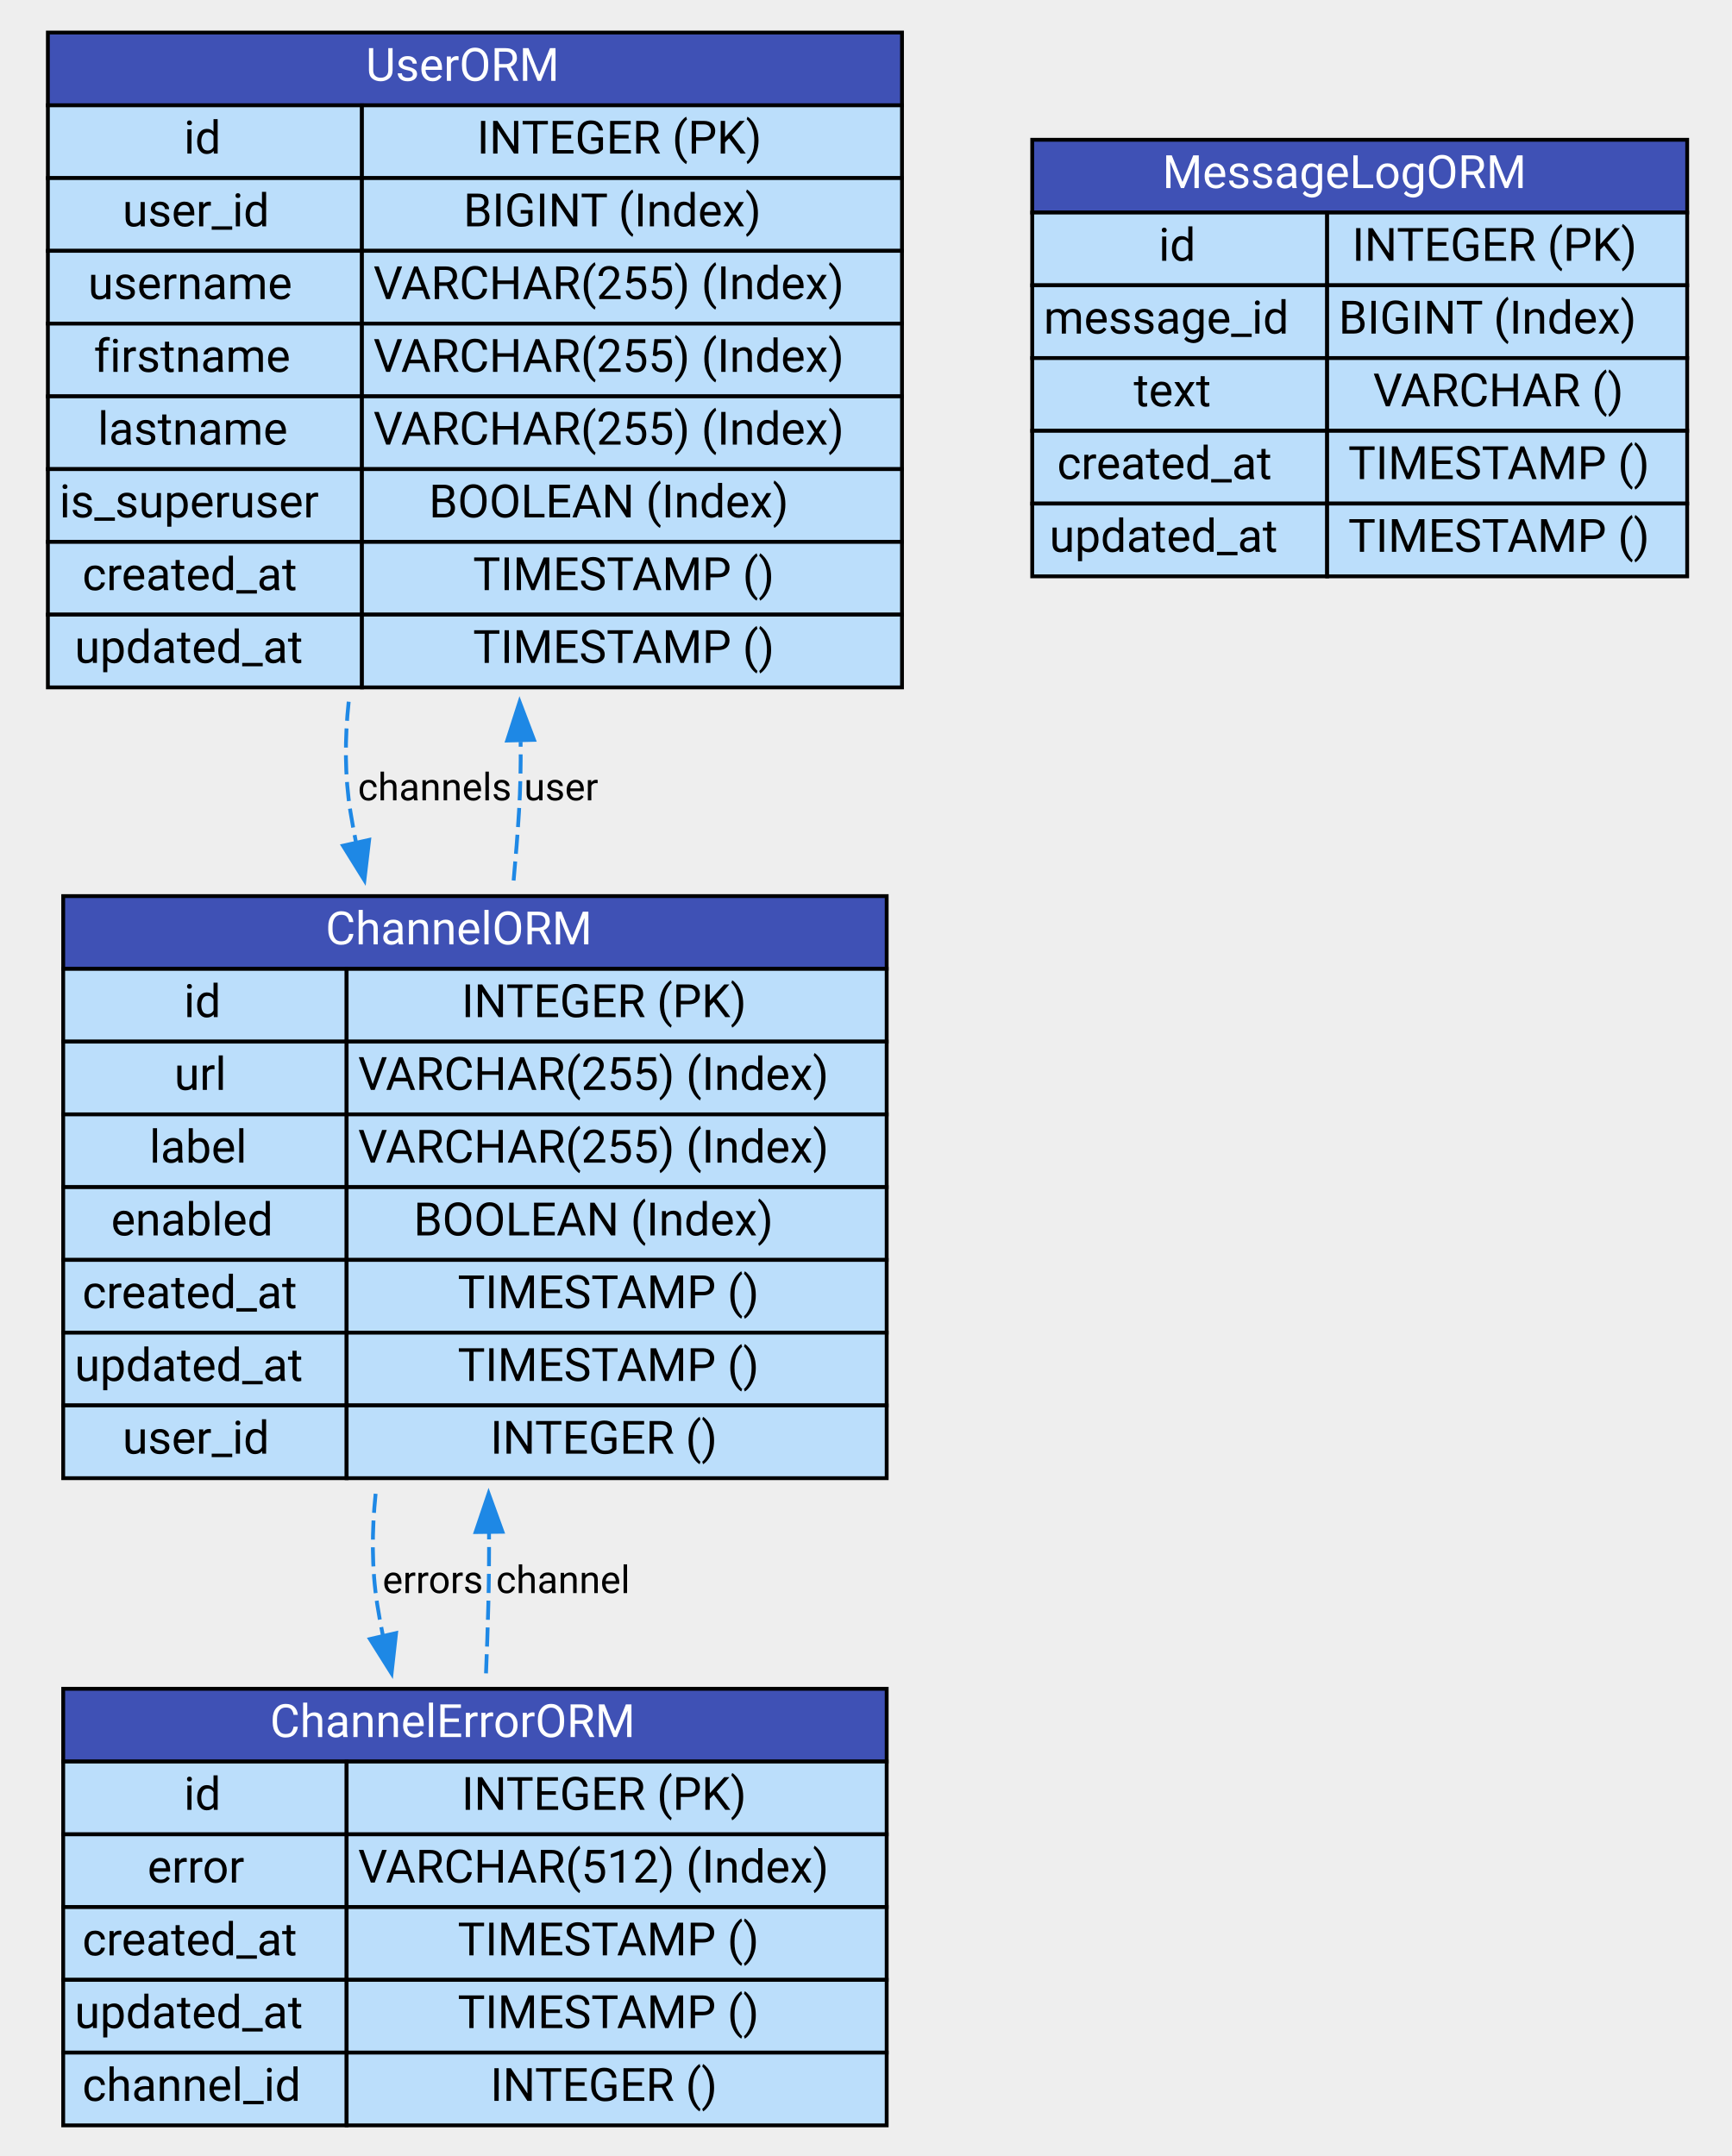
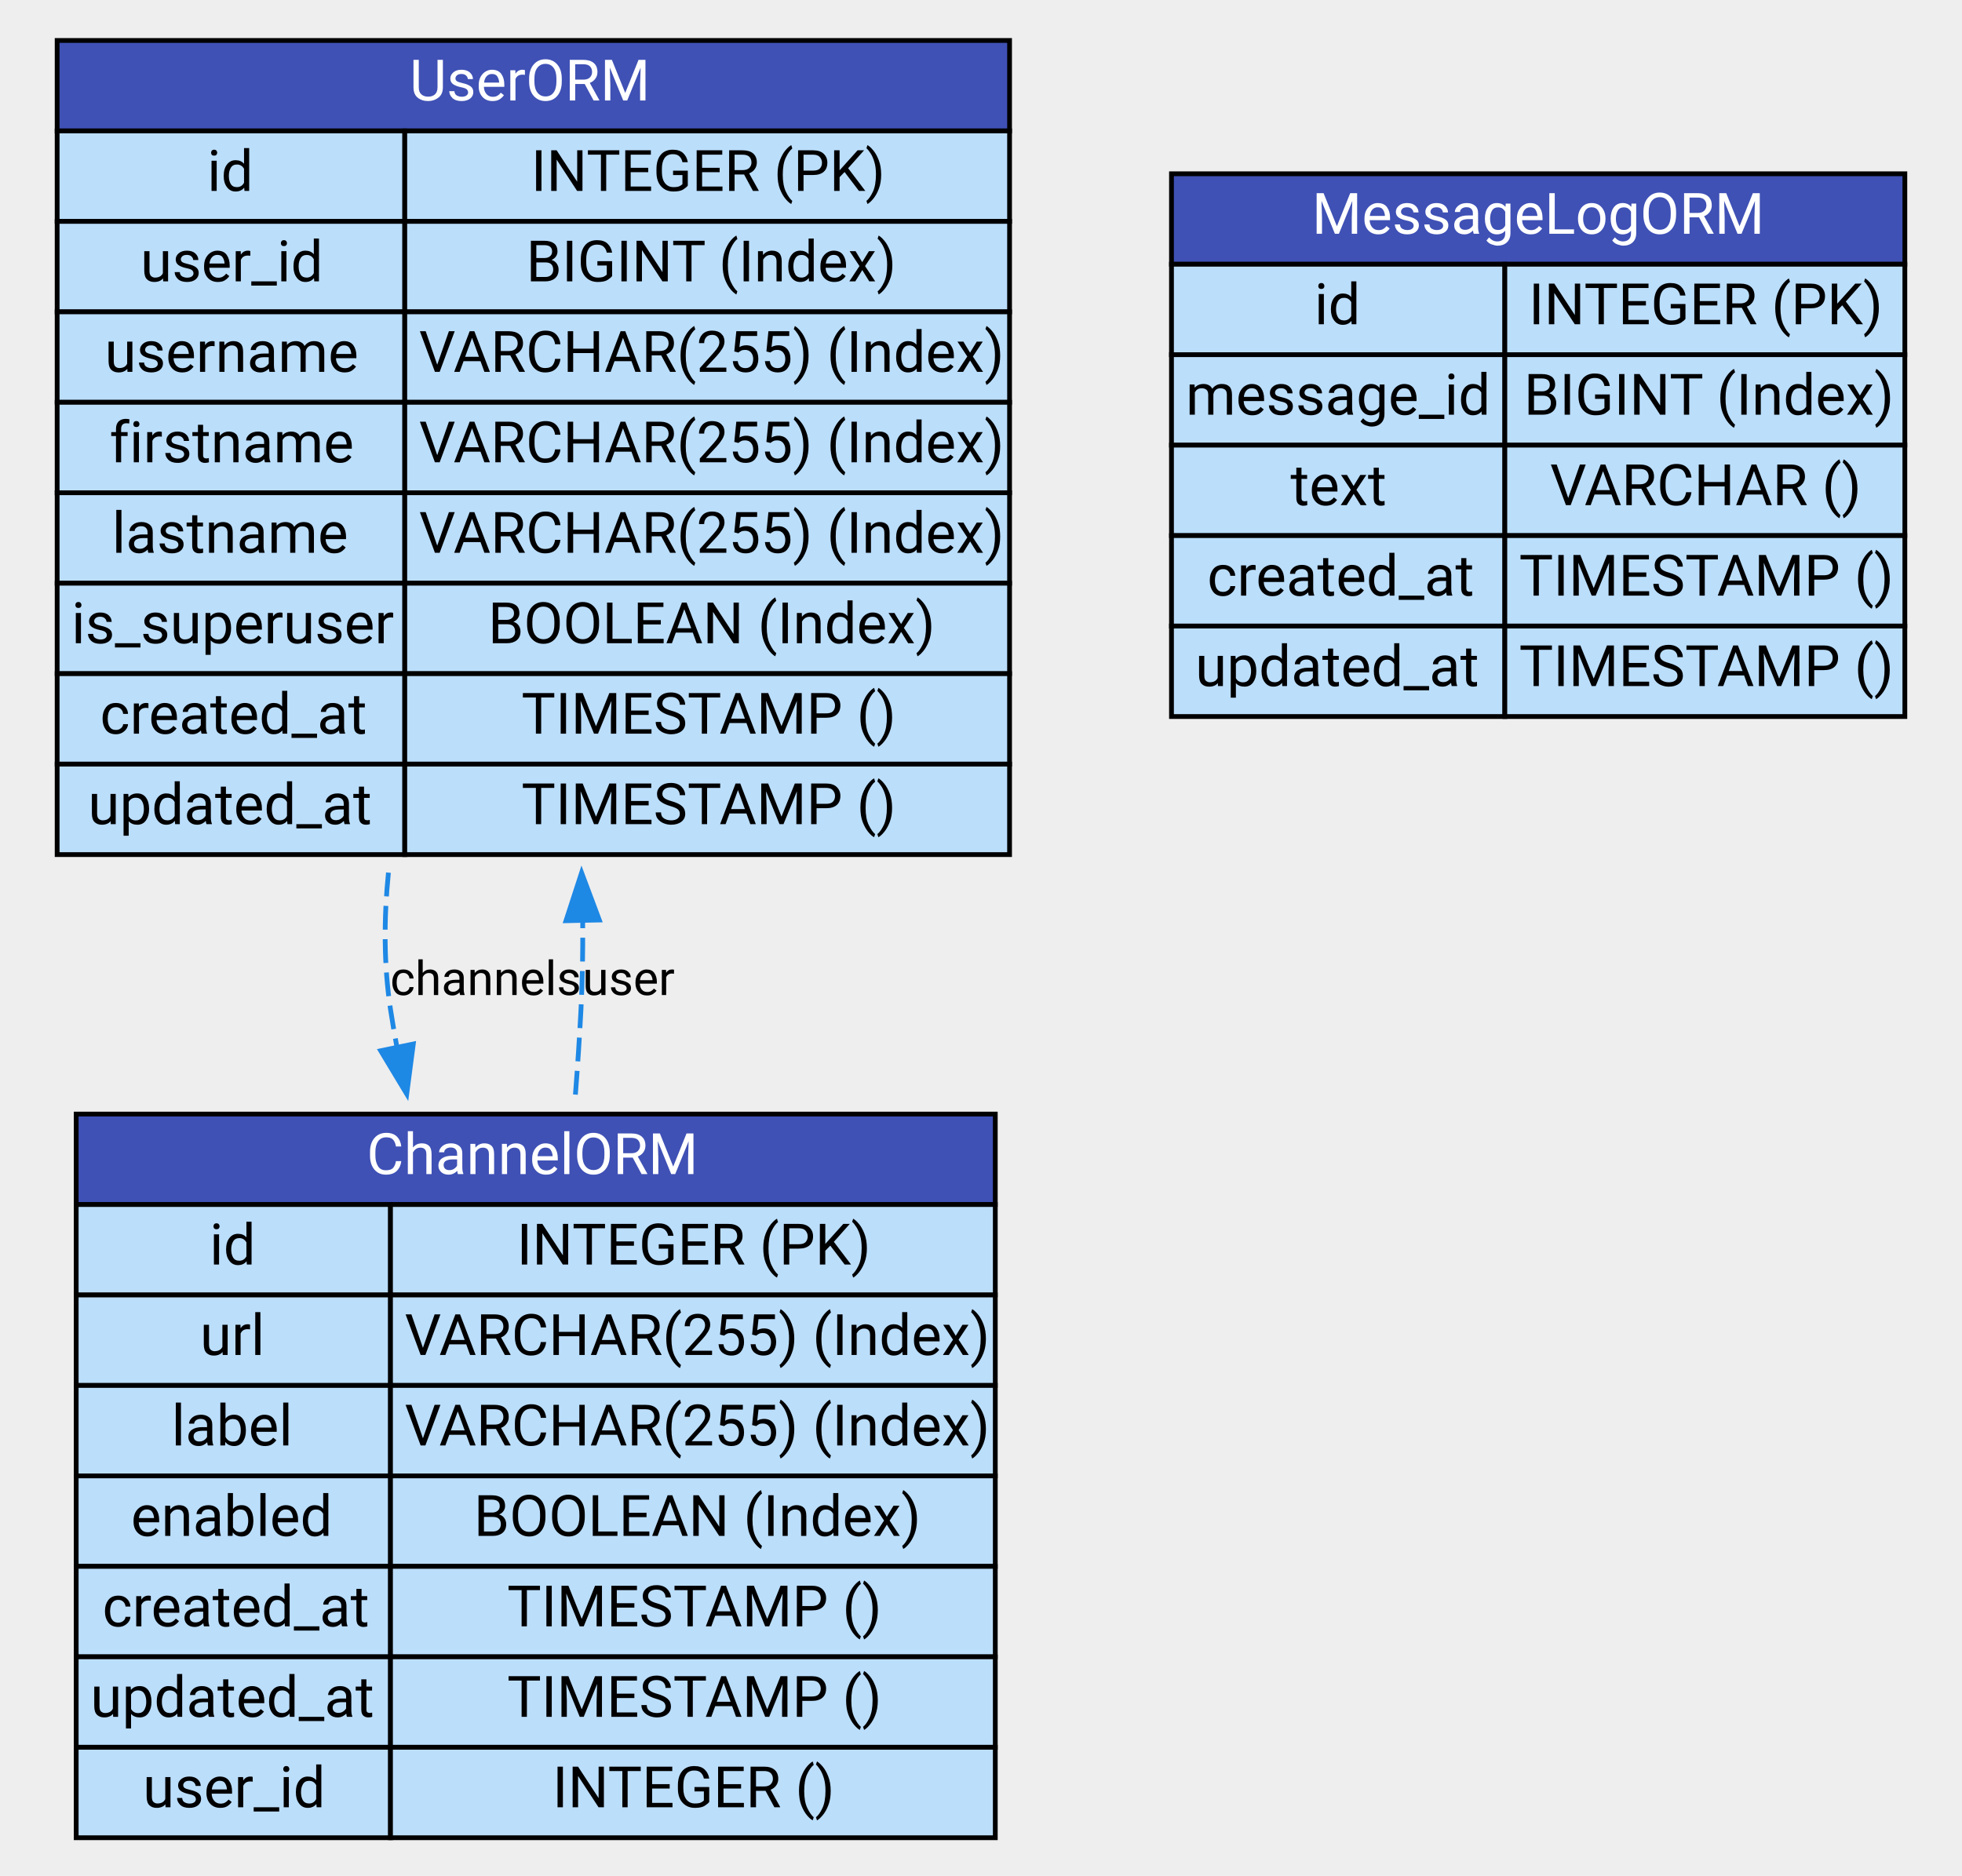
- <svg xmlns="http://www.w3.org/2000/svg" xmlns:xlink="http://www.w3.org/1999/xlink" width="452pt" height="563pt" viewBox="0.00 0.00 452.00 563.00">
-   <g id="graph0" class="graph" transform="scale(1 1) rotate(0) translate(4 559)">
-     <polygon fill="#eeeeee" stroke="transparent" points="-4,4 -4,-559 448,-559 448,4 -4,4" />
+ <svg xmlns="http://www.w3.org/2000/svg" xmlns:xlink="http://www.w3.org/1999/xlink" width="412pt" height="394pt" viewBox="0.00 0.00 412.00 394.00">
+   <g id="graph0" class="graph" transform="scale(1 1) rotate(0) translate(4 390)">
+     <polygon fill="#eeeeee" stroke="transparent" points="-4,4 -4,-390 408,-390 408,4 -4,4" />
    <g id="node1" class="node">
      <g id="a_node1">
        <a xlink:href="http://UserORM_details.html" xlink:title="&lt;TABLE&gt;">
-           <polygon fill="#3f51b5" stroke="transparent" points="8.5,-531.5 8.5,-550.5 231.5,-550.5 231.5,-531.5 8.5,-531.5" />
-           <polygon fill="none" stroke="black" points="8.5,-531.5 8.5,-550.5 231.5,-550.5 231.5,-531.5 8.5,-531.5" />
-           <text text-anchor="start" x="91.5" y="-537.9" font-family="Roboto" font-size="12.00" fill="white">UserORM</text>
-           <polygon fill="#bbdefb" stroke="transparent" points="8.5,-512.5 8.5,-531.5 90.5,-531.5 90.5,-512.5 8.5,-512.5" />
-           <polygon fill="none" stroke="black" points="8.5,-512.5 8.5,-531.5 90.5,-531.5 90.5,-512.5 8.5,-512.5" />
-           <text text-anchor="start" x="44" y="-518.9" font-family="Roboto" font-size="12.00">id</text>
-           <polygon fill="#bbdefb" stroke="transparent" points="90.5,-512.5 90.5,-531.5 231.5,-531.5 231.5,-512.5 90.5,-512.5" />
-           <polygon fill="none" stroke="black" points="90.5,-512.5 90.5,-531.5 231.5,-531.5 231.5,-512.5 90.5,-512.5" />
-           <text text-anchor="start" x="120.5" y="-518.9" font-family="Roboto" font-size="12.00">INTEGER (PK)</text>
-           <polygon fill="#bbdefb" stroke="transparent" points="8.5,-493.5 8.5,-512.5 90.5,-512.5 90.5,-493.5 8.5,-493.5" />
-           <polygon fill="none" stroke="black" points="8.5,-493.5 8.5,-512.5 90.5,-512.5 90.5,-493.5 8.5,-493.5" />
-           <text text-anchor="start" x="28" y="-499.9" font-family="Roboto" font-size="12.00">user_id</text>
-           <polygon fill="#bbdefb" stroke="transparent" points="90.5,-493.5 90.5,-512.5 231.5,-512.5 231.5,-493.5 90.5,-493.5" />
-           <polygon fill="none" stroke="black" points="90.5,-493.5 90.5,-512.5 231.5,-512.5 231.5,-493.5 90.5,-493.5" />
-           <text text-anchor="start" x="117" y="-499.9" font-family="Roboto" font-size="12.00">BIGINT (Index)</text>
-           <polygon fill="#bbdefb" stroke="transparent" points="8.5,-474.5 8.5,-493.5 90.5,-493.5 90.5,-474.5 8.5,-474.5" />
-           <polygon fill="none" stroke="black" points="8.5,-474.5 8.5,-493.5 90.5,-493.5 90.5,-474.5 8.5,-474.5" />
-           <text text-anchor="start" x="19" y="-480.9" font-family="Roboto" font-size="12.00">username</text>
-           <polygon fill="#bbdefb" stroke="transparent" points="90.5,-474.5 90.5,-493.5 231.5,-493.5 231.5,-474.5 90.5,-474.5" />
-           <polygon fill="none" stroke="black" points="90.5,-474.5 90.5,-493.5 231.5,-493.5 231.5,-474.5 90.5,-474.5" />
-           <text text-anchor="start" x="93.5" y="-480.9" font-family="Roboto" font-size="12.00">VARCHAR(255) (Index)</text>
-           <polygon fill="#bbdefb" stroke="transparent" points="8.5,-455.5 8.5,-474.5 90.5,-474.5 90.5,-455.5 8.5,-455.5" />
-           <polygon fill="none" stroke="black" points="8.5,-455.5 8.5,-474.5 90.5,-474.5 90.5,-455.5 8.5,-455.5" />
-           <text text-anchor="start" x="20.5" y="-461.9" font-family="Roboto" font-size="12.00">firstname</text>
-           <polygon fill="#bbdefb" stroke="transparent" points="90.5,-455.5 90.5,-474.5 231.5,-474.5 231.5,-455.5 90.5,-455.5" />
-           <polygon fill="none" stroke="black" points="90.5,-455.5 90.5,-474.5 231.5,-474.5 231.5,-455.5 90.5,-455.5" />
-           <text text-anchor="start" x="93.5" y="-461.9" font-family="Roboto" font-size="12.00">VARCHAR(255) (Index)</text>
-           <polygon fill="#bbdefb" stroke="transparent" points="8.5,-436.5 8.5,-455.5 90.5,-455.5 90.5,-436.5 8.5,-436.5" />
-           <polygon fill="none" stroke="black" points="8.5,-436.5 8.5,-455.5 90.5,-455.5 90.5,-436.5 8.5,-436.5" />
-           <text text-anchor="start" x="21.5" y="-442.9" font-family="Roboto" font-size="12.00">lastname</text>
-           <polygon fill="#bbdefb" stroke="transparent" points="90.5,-436.5 90.5,-455.5 231.5,-455.5 231.5,-436.5 90.5,-436.5" />
-           <polygon fill="none" stroke="black" points="90.5,-436.5 90.5,-455.5 231.5,-455.5 231.5,-436.5 90.5,-436.5" />
-           <text text-anchor="start" x="93.5" y="-442.9" font-family="Roboto" font-size="12.00">VARCHAR(255) (Index)</text>
-           <polygon fill="#bbdefb" stroke="transparent" points="8.5,-417.5 8.5,-436.5 90.5,-436.5 90.5,-417.5 8.5,-417.5" />
-           <polygon fill="none" stroke="black" points="8.5,-417.5 8.5,-436.5 90.5,-436.5 90.5,-417.5 8.5,-417.5" />
-           <text text-anchor="start" x="11.5" y="-423.9" font-family="Roboto" font-size="12.00">is_superuser</text>
-           <polygon fill="#bbdefb" stroke="transparent" points="90.5,-417.5 90.5,-436.5 231.5,-436.5 231.5,-417.5 90.5,-417.5" />
-           <polygon fill="none" stroke="black" points="90.5,-417.5 90.5,-436.5 231.5,-436.5 231.5,-417.5 90.5,-417.5" />
-           <text text-anchor="start" x="108" y="-423.9" font-family="Roboto" font-size="12.00">BOOLEAN (Index)</text>
-           <polygon fill="#bbdefb" stroke="transparent" points="8.5,-398.5 8.5,-417.5 90.5,-417.5 90.5,-398.5 8.5,-398.5" />
-           <polygon fill="none" stroke="black" points="8.5,-398.5 8.5,-417.5 90.5,-417.5 90.5,-398.5 8.5,-398.5" />
-           <text text-anchor="start" x="17.5" y="-404.9" font-family="Roboto" font-size="12.00">created_at</text>
-           <polygon fill="#bbdefb" stroke="transparent" points="90.5,-398.5 90.5,-417.5 231.5,-417.5 231.5,-398.5 90.5,-398.5" />
-           <polygon fill="none" stroke="black" points="90.5,-398.5 90.5,-417.5 231.5,-417.5 231.5,-398.5 90.5,-398.5" />
-           <text text-anchor="start" x="119.5" y="-404.9" font-family="Roboto" font-size="12.00">TIMESTAMP ()</text>
-           <polygon fill="#bbdefb" stroke="transparent" points="8.5,-379.5 8.5,-398.5 90.5,-398.5 90.5,-379.5 8.5,-379.5" />
-           <polygon fill="none" stroke="black" points="8.5,-379.5 8.5,-398.5 90.5,-398.5 90.5,-379.5 8.5,-379.5" />
-           <text text-anchor="start" x="15.5" y="-385.9" font-family="Roboto" font-size="12.00">updated_at</text>
-           <polygon fill="#bbdefb" stroke="transparent" points="90.5,-379.5 90.5,-398.5 231.5,-398.5 231.5,-379.5 90.5,-379.5" />
-           <polygon fill="none" stroke="black" points="90.5,-379.5 90.5,-398.5 231.5,-398.5 231.5,-379.5 90.5,-379.5" />
-           <text text-anchor="start" x="119.5" y="-385.9" font-family="Roboto" font-size="12.00">TIMESTAMP ()</text>
+           <polygon fill="#3f51b5" stroke="transparent" points="8,-362.5 8,-381.5 208,-381.5 208,-362.5 8,-362.5" />
+           <polygon fill="none" stroke="black" points="8,-362.5 8,-381.5 208,-381.5 208,-362.5 8,-362.5" />
+           <text text-anchor="start" x="82" y="-368.9" font-family="Roboto" font-size="12.00" fill="white">UserORM</text>
+           <polygon fill="#bbdefb" stroke="transparent" points="8,-343.5 8,-362.5 81,-362.5 81,-343.5 8,-343.5" />
+           <polygon fill="none" stroke="black" points="8,-343.5 8,-362.5 81,-362.5 81,-343.5 8,-343.5" />
+           <text text-anchor="start" x="39.5" y="-349.9" font-family="Roboto" font-size="12.00">id</text>
+           <polygon fill="#bbdefb" stroke="transparent" points="81,-343.5 81,-362.5 208,-362.5 208,-343.5 81,-343.5" />
+           <polygon fill="none" stroke="black" points="81,-343.5 81,-362.5 208,-362.5 208,-343.5 81,-343.5" />
+           <text text-anchor="start" x="107.5" y="-349.9" font-family="Roboto" font-size="12.00">INTEGER (PK)</text>
+           <polygon fill="#bbdefb" stroke="transparent" points="8,-324.5 8,-343.5 81,-343.5 81,-324.5 8,-324.5" />
+           <polygon fill="none" stroke="black" points="8,-324.5 8,-343.5 81,-343.5 81,-324.5 8,-324.5" />
+           <text text-anchor="start" x="25.5" y="-330.9" font-family="Roboto" font-size="12.00">user_id</text>
+           <polygon fill="#bbdefb" stroke="transparent" points="81,-324.5 81,-343.5 208,-343.5 208,-324.5 81,-324.5" />
+           <polygon fill="none" stroke="black" points="81,-324.5 81,-343.5 208,-343.5 208,-324.5 81,-324.5" />
+           <text text-anchor="start" x="106.5" y="-330.9" font-family="Roboto" font-size="12.00">BIGINT (Index)</text>
+           <polygon fill="#bbdefb" stroke="transparent" points="8,-305.5 8,-324.5 81,-324.5 81,-305.5 8,-305.5" />
+           <polygon fill="none" stroke="black" points="8,-305.5 8,-324.5 81,-324.5 81,-305.5 8,-305.5" />
+           <text text-anchor="start" x="18" y="-311.9" font-family="Roboto" font-size="12.00">username</text>
+           <polygon fill="#bbdefb" stroke="transparent" points="81,-305.5 81,-324.5 208,-324.5 208,-305.5 81,-305.5" />
+           <polygon fill="none" stroke="black" points="81,-305.5 81,-324.5 208,-324.5 208,-305.5 81,-305.5" />
+           <text text-anchor="start" x="84" y="-311.9" font-family="Roboto" font-size="12.00">VARCHAR(255) (Index)</text>
+           <polygon fill="#bbdefb" stroke="transparent" points="8,-286.5 8,-305.5 81,-305.5 81,-286.5 8,-286.5" />
+           <polygon fill="none" stroke="black" points="8,-286.5 8,-305.5 81,-305.5 81,-286.5 8,-286.5" />
+           <text text-anchor="start" x="19" y="-292.9" font-family="Roboto" font-size="12.00">firstname</text>
+           <polygon fill="#bbdefb" stroke="transparent" points="81,-286.5 81,-305.5 208,-305.5 208,-286.5 81,-286.5" />
+           <polygon fill="none" stroke="black" points="81,-286.5 81,-305.5 208,-305.5 208,-286.5 81,-286.5" />
+           <text text-anchor="start" x="84" y="-292.9" font-family="Roboto" font-size="12.00">VARCHAR(255) (Index)</text>
+           <polygon fill="#bbdefb" stroke="transparent" points="8,-267.5 8,-286.5 81,-286.5 81,-267.5 8,-267.5" />
+           <polygon fill="none" stroke="black" points="8,-267.5 8,-286.5 81,-286.5 81,-267.5 8,-267.5" />
+           <text text-anchor="start" x="19.5" y="-273.9" font-family="Roboto" font-size="12.00">lastname</text>
+           <polygon fill="#bbdefb" stroke="transparent" points="81,-267.5 81,-286.5 208,-286.5 208,-267.5 81,-267.5" />
+           <polygon fill="none" stroke="black" points="81,-267.5 81,-286.5 208,-286.5 208,-267.5 81,-267.5" />
+           <text text-anchor="start" x="84" y="-273.9" font-family="Roboto" font-size="12.00">VARCHAR(255) (Index)</text>
+           <polygon fill="#bbdefb" stroke="transparent" points="8,-248.5 8,-267.5 81,-267.5 81,-248.5 8,-248.5" />
+           <polygon fill="none" stroke="black" points="8,-248.5 8,-267.5 81,-267.5 81,-248.5 8,-248.5" />
+           <text text-anchor="start" x="11" y="-254.9" font-family="Roboto" font-size="12.00">is_superuser</text>
+           <polygon fill="#bbdefb" stroke="transparent" points="81,-248.5 81,-267.5 208,-267.5 208,-248.5 81,-248.5" />
+           <polygon fill="none" stroke="black" points="81,-248.5 81,-267.5 208,-267.5 208,-248.5 81,-248.5" />
+           <text text-anchor="start" x="98.5" y="-254.9" font-family="Roboto" font-size="12.00">BOOLEAN (Index)</text>
+           <polygon fill="#bbdefb" stroke="transparent" points="8,-229.5 8,-248.5 81,-248.5 81,-229.5 8,-229.5" />
+           <polygon fill="none" stroke="black" points="8,-229.5 8,-248.5 81,-248.5 81,-229.5 8,-229.5" />
+           <text text-anchor="start" x="17" y="-235.9" font-family="Roboto" font-size="12.00">created_at</text>
+           <polygon fill="#bbdefb" stroke="transparent" points="81,-229.5 81,-248.5 208,-248.5 208,-229.5 81,-229.5" />
+           <polygon fill="none" stroke="black" points="81,-229.5 81,-248.5 208,-248.5 208,-229.5 81,-229.5" />
+           <text text-anchor="start" x="105.5" y="-235.9" font-family="Roboto" font-size="12.00">TIMESTAMP ()</text>
+           <polygon fill="#bbdefb" stroke="transparent" points="8,-210.5 8,-229.5 81,-229.5 81,-210.5 8,-210.5" />
+           <polygon fill="none" stroke="black" points="8,-210.5 8,-229.5 81,-229.5 81,-210.5 8,-210.5" />
+           <text text-anchor="start" x="14.5" y="-216.9" font-family="Roboto" font-size="12.00">updated_at</text>
+           <polygon fill="#bbdefb" stroke="transparent" points="81,-210.5 81,-229.5 208,-229.5 208,-210.5 81,-210.5" />
+           <polygon fill="none" stroke="black" points="81,-210.5 81,-229.5 208,-229.5 208,-210.5 81,-210.5" />
+           <text text-anchor="start" x="105.5" y="-216.9" font-family="Roboto" font-size="12.00">TIMESTAMP ()</text>
        </a>
      </g>
    </g>
    <g id="node2" class="node">
      <g id="a_node2">
        <a xlink:href="http://ChannelORM_details.html" xlink:title="&lt;TABLE&gt;">
-           <polygon fill="#3f51b5" stroke="transparent" points="12.5,-306 12.5,-325 227.5,-325 227.5,-306 12.5,-306" />
-           <polygon fill="none" stroke="black" points="12.5,-306 12.5,-325 227.5,-325 227.5,-306 12.5,-306" />
-           <text text-anchor="start" x="81" y="-312.4" font-family="Roboto" font-size="12.00" fill="white">ChannelORM</text>
-           <polygon fill="#bbdefb" stroke="transparent" points="12.5,-287 12.5,-306 86.5,-306 86.5,-287 12.5,-287" />
-           <polygon fill="none" stroke="black" points="12.5,-287 12.5,-306 86.5,-306 86.5,-287 12.5,-287" />
-           <text text-anchor="start" x="44" y="-293.4" font-family="Roboto" font-size="12.00">id</text>
-           <polygon fill="#bbdefb" stroke="transparent" points="86.5,-287 86.5,-306 227.5,-306 227.5,-287 86.5,-287" />
-           <polygon fill="none" stroke="black" points="86.5,-287 86.5,-306 227.5,-306 227.5,-287 86.5,-287" />
-           <text text-anchor="start" x="116.5" y="-293.4" font-family="Roboto" font-size="12.00">INTEGER (PK)</text>
-           <polygon fill="#bbdefb" stroke="transparent" points="12.5,-268 12.5,-287 86.5,-287 86.5,-268 12.5,-268" />
-           <polygon fill="none" stroke="black" points="12.5,-268 12.5,-287 86.5,-287 86.5,-268 12.5,-268" />
-           <text text-anchor="start" x="41.5" y="-274.4" font-family="Roboto" font-size="12.00">url</text>
-           <polygon fill="#bbdefb" stroke="transparent" points="86.5,-268 86.5,-287 227.5,-287 227.5,-268 86.5,-268" />
-           <polygon fill="none" stroke="black" points="86.5,-268 86.5,-287 227.5,-287 227.5,-268 86.5,-268" />
-           <text text-anchor="start" x="89.5" y="-274.4" font-family="Roboto" font-size="12.00">VARCHAR(255) (Index)</text>
-           <polygon fill="#bbdefb" stroke="transparent" points="12.5,-249 12.5,-268 86.5,-268 86.5,-249 12.5,-249" />
-           <polygon fill="none" stroke="black" points="12.5,-249 12.5,-268 86.5,-268 86.5,-249 12.5,-249" />
-           <text text-anchor="start" x="35" y="-255.4" font-family="Roboto" font-size="12.00">label</text>
-           <polygon fill="#bbdefb" stroke="transparent" points="86.5,-249 86.5,-268 227.5,-268 227.5,-249 86.5,-249" />
-           <polygon fill="none" stroke="black" points="86.5,-249 86.5,-268 227.5,-268 227.5,-249 86.5,-249" />
-           <text text-anchor="start" x="89.5" y="-255.4" font-family="Roboto" font-size="12.00">VARCHAR(255) (Index)</text>
-           <polygon fill="#bbdefb" stroke="transparent" points="12.5,-230 12.5,-249 86.5,-249 86.5,-230 12.5,-230" />
-           <polygon fill="none" stroke="black" points="12.5,-230 12.5,-249 86.5,-249 86.5,-230 12.5,-230" />
-           <text text-anchor="start" x="25" y="-236.4" font-family="Roboto" font-size="12.00">enabled</text>
-           <polygon fill="#bbdefb" stroke="transparent" points="86.5,-230 86.5,-249 227.5,-249 227.5,-230 86.5,-230" />
-           <polygon fill="none" stroke="black" points="86.5,-230 86.5,-249 227.5,-249 227.5,-230 86.5,-230" />
-           <text text-anchor="start" x="104" y="-236.4" font-family="Roboto" font-size="12.00">BOOLEAN (Index)</text>
-           <polygon fill="#bbdefb" stroke="transparent" points="12.5,-211 12.5,-230 86.5,-230 86.5,-211 12.5,-211" />
-           <polygon fill="none" stroke="black" points="12.5,-211 12.5,-230 86.5,-230 86.5,-211 12.5,-211" />
-           <text text-anchor="start" x="17.5" y="-217.4" font-family="Roboto" font-size="12.00">created_at</text>
-           <polygon fill="#bbdefb" stroke="transparent" points="86.5,-211 86.5,-230 227.5,-230 227.5,-211 86.5,-211" />
-           <polygon fill="none" stroke="black" points="86.5,-211 86.5,-230 227.5,-230 227.5,-211 86.5,-211" />
-           <text text-anchor="start" x="115.5" y="-217.4" font-family="Roboto" font-size="12.00">TIMESTAMP ()</text>
-           <polygon fill="#bbdefb" stroke="transparent" points="12.5,-192 12.5,-211 86.5,-211 86.5,-192 12.5,-192" />
-           <polygon fill="none" stroke="black" points="12.5,-192 12.5,-211 86.5,-211 86.5,-192 12.5,-192" />
-           <text text-anchor="start" x="15.5" y="-198.4" font-family="Roboto" font-size="12.00">updated_at</text>
-           <polygon fill="#bbdefb" stroke="transparent" points="86.5,-192 86.5,-211 227.5,-211 227.5,-192 86.5,-192" />
-           <polygon fill="none" stroke="black" points="86.5,-192 86.5,-211 227.5,-211 227.5,-192 86.5,-192" />
-           <text text-anchor="start" x="115.5" y="-198.4" font-family="Roboto" font-size="12.00">TIMESTAMP ()</text>
-           <polygon fill="#bbdefb" stroke="transparent" points="12.5,-173 12.5,-192 86.5,-192 86.5,-173 12.5,-173" />
-           <polygon fill="none" stroke="black" points="12.5,-173 12.5,-192 86.5,-192 86.5,-173 12.5,-173" />
-           <text text-anchor="start" x="28" y="-179.4" font-family="Roboto" font-size="12.00">user_id</text>
-           <polygon fill="#bbdefb" stroke="transparent" points="86.5,-173 86.5,-192 227.5,-192 227.5,-173 86.5,-173" />
-           <polygon fill="none" stroke="black" points="86.5,-173 86.5,-192 227.5,-192 227.5,-173 86.5,-173" />
-           <text text-anchor="start" x="124" y="-179.4" font-family="Roboto" font-size="12.00">INTEGER ()</text>
+           <polygon fill="#3f51b5" stroke="transparent" points="12,-137 12,-156 205,-156 205,-137 12,-137" />
+           <polygon fill="none" stroke="black" points="12,-137 12,-156 205,-156 205,-137 12,-137" />
+           <text text-anchor="start" x="73" y="-143.4" font-family="Roboto" font-size="12.00" fill="white">ChannelORM</text>
+           <polygon fill="#bbdefb" stroke="transparent" points="12,-118 12,-137 78,-137 78,-118 12,-118" />
+           <polygon fill="none" stroke="black" points="12,-118 12,-137 78,-137 78,-118 12,-118" />
+           <text text-anchor="start" x="40" y="-124.4" font-family="Roboto" font-size="12.00">id</text>
+           <polygon fill="#bbdefb" stroke="transparent" points="78,-118 78,-137 205,-137 205,-118 78,-118" />
+           <polygon fill="none" stroke="black" points="78,-118 78,-137 205,-137 205,-118 78,-118" />
+           <text text-anchor="start" x="104.5" y="-124.4" font-family="Roboto" font-size="12.00">INTEGER (PK)</text>
+           <polygon fill="#bbdefb" stroke="transparent" points="12,-99 12,-118 78,-118 78,-99 12,-99" />
+           <polygon fill="none" stroke="black" points="12,-99 12,-118 78,-118 78,-99 12,-99" />
+           <text text-anchor="start" x="38" y="-105.4" font-family="Roboto" font-size="12.00">url</text>
+           <polygon fill="#bbdefb" stroke="transparent" points="78,-99 78,-118 205,-118 205,-99 78,-99" />
+           <polygon fill="none" stroke="black" points="78,-99 78,-118 205,-118 205,-99 78,-99" />
+           <text text-anchor="start" x="81" y="-105.4" font-family="Roboto" font-size="12.00">VARCHAR(255) (Index)</text>
+           <polygon fill="#bbdefb" stroke="transparent" points="12,-80 12,-99 78,-99 78,-80 12,-80" />
+           <polygon fill="none" stroke="black" points="12,-80 12,-99 78,-99 78,-80 12,-80" />
+           <text text-anchor="start" x="32" y="-86.4" font-family="Roboto" font-size="12.00">label</text>
+           <polygon fill="#bbdefb" stroke="transparent" points="78,-80 78,-99 205,-99 205,-80 78,-80" />
+           <polygon fill="none" stroke="black" points="78,-80 78,-99 205,-99 205,-80 78,-80" />
+           <text text-anchor="start" x="81" y="-86.4" font-family="Roboto" font-size="12.00">VARCHAR(255) (Index)</text>
+           <polygon fill="#bbdefb" stroke="transparent" points="12,-61 12,-80 78,-80 78,-61 12,-61" />
+           <polygon fill="none" stroke="black" points="12,-61 12,-80 78,-80 78,-61 12,-61" />
+           <text text-anchor="start" x="23.5" y="-67.4" font-family="Roboto" font-size="12.00">enabled</text>
+           <polygon fill="#bbdefb" stroke="transparent" points="78,-61 78,-80 205,-80 205,-61 78,-61" />
+           <polygon fill="none" stroke="black" points="78,-61 78,-80 205,-80 205,-61 78,-61" />
+           <text text-anchor="start" x="95.5" y="-67.4" font-family="Roboto" font-size="12.00">BOOLEAN (Index)</text>
+           <polygon fill="#bbdefb" stroke="transparent" points="12,-42 12,-61 78,-61 78,-42 12,-42" />
+           <polygon fill="none" stroke="black" points="12,-42 12,-61 78,-61 78,-42 12,-42" />
+           <text text-anchor="start" x="17.5" y="-48.4" font-family="Roboto" font-size="12.00">created_at</text>
+           <polygon fill="#bbdefb" stroke="transparent" points="78,-42 78,-61 205,-61 205,-42 78,-42" />
+           <polygon fill="none" stroke="black" points="78,-42 78,-61 205,-61 205,-42 78,-42" />
+           <text text-anchor="start" x="102.5" y="-48.4" font-family="Roboto" font-size="12.00">TIMESTAMP ()</text>
+           <polygon fill="#bbdefb" stroke="transparent" points="12,-23 12,-42 78,-42 78,-23 12,-23" />
+           <polygon fill="none" stroke="black" points="12,-23 12,-42 78,-42 78,-23 12,-23" />
+           <text text-anchor="start" x="15" y="-29.4" font-family="Roboto" font-size="12.00">updated_at</text>
+           <polygon fill="#bbdefb" stroke="transparent" points="78,-23 78,-42 205,-42 205,-23 78,-23" />
+           <polygon fill="none" stroke="black" points="78,-23 78,-42 205,-42 205,-23 78,-23" />
+           <text text-anchor="start" x="102.5" y="-29.4" font-family="Roboto" font-size="12.00">TIMESTAMP ()</text>
+           <polygon fill="#bbdefb" stroke="transparent" points="12,-4 12,-23 78,-23 78,-4 12,-4" />
+           <polygon fill="none" stroke="black" points="12,-4 12,-23 78,-23 78,-4 12,-4" />
+           <text text-anchor="start" x="26" y="-10.4" font-family="Roboto" font-size="12.00">user_id</text>
+           <polygon fill="#bbdefb" stroke="transparent" points="78,-4 78,-23 205,-23 205,-4 78,-4" />
+           <polygon fill="none" stroke="black" points="78,-4 78,-23 205,-23 205,-4 78,-4" />
+           <text text-anchor="start" x="112" y="-10.4" font-family="Roboto" font-size="12.00">INTEGER ()</text>
        </a>
      </g>
    </g>
    <g id="edge1" class="edge">
      <g id="a_edge1">
        <a xlink:title="Relation between UserORM and ChannelORM">
-           <path fill="none" stroke="#1e88e5" stroke-dasharray="5,2" d="M87.04,-375.76C86,-366.12 85.99,-356.39 87.5,-347 87.93,-344.34 88.42,-341.66 88.96,-338.96" />
-           <polygon fill="#1e88e5" stroke="#1e88e5" points="92.38,-339.68 91.14,-329.16 85.55,-338.16 92.38,-339.68" />
+           <path fill="none" stroke="#1e88e5" stroke-dasharray="5,2" d="M77.57,-206.71C76.59,-197.07 76.58,-187.37 78,-178 78.39,-175.45 78.83,-172.87 79.31,-170.27" />
+           <polygon fill="#1e88e5" stroke="#1e88e5" points="82.79,-170.72 81.41,-160.22 75.94,-169.3 82.79,-170.72" />
        </a>
      </g>
-       <text text-anchor="middle" x="109.5" y="-350" font-family="Roboto" font-size="10.00">channels</text>
+       <text text-anchor="middle" x="98" y="-181" font-family="Roboto" font-size="10.00">channels</text>
    </g>
    <g id="edge2" class="edge">
      <g id="a_edge2">
        <a xlink:title="Relation between ChannelORM and UserORM">
-           <path fill="none" stroke="#1e88e5" stroke-dasharray="5,2" d="M130.1,-329.07C130.66,-335.13 131.14,-341.16 131.5,-347 131.87,-352.97 132,-359.1 131.93,-365.28" />
-           <polygon fill="#1e88e5" stroke="#1e88e5" points="128.42,-365.62 131.66,-375.7 135.42,-365.8 128.42,-365.62" />
+           <path fill="none" stroke="#1e88e5" stroke-dasharray="5,2" d="M116.83,-160.09C117.3,-166.14 117.7,-172.17 118,-178 118.31,-183.96 118.41,-190.09 118.36,-196.26" />
+           <polygon fill="#1e88e5" stroke="#1e88e5" points="114.85,-196.61 118.13,-206.69 121.85,-196.76 114.85,-196.61" />
        </a>
      </g>
-       <text text-anchor="middle" x="142.5" y="-350" font-family="Roboto" font-size="10.00">user</text>
-     </g>
-     <g id="node4" class="node">
-       <g id="a_node4">
-         <a xlink:href="http://ChannelErrorORM_details.html" xlink:title="&lt;TABLE&gt;">
-           <polygon fill="#3f51b5" stroke="transparent" points="12.5,-99 12.5,-118 227.5,-118 227.5,-99 12.5,-99" />
-           <polygon fill="none" stroke="black" points="12.5,-99 12.5,-118 227.5,-118 227.5,-99 12.5,-99" />
-           <text text-anchor="start" x="66.5" y="-105.4" font-family="Roboto" font-size="12.00" fill="white">ChannelErrorORM</text>
-           <polygon fill="#bbdefb" stroke="transparent" points="12.5,-80 12.5,-99 86.5,-99 86.5,-80 12.5,-80" />
-           <polygon fill="none" stroke="black" points="12.5,-80 12.5,-99 86.5,-99 86.5,-80 12.5,-80" />
-           <text text-anchor="start" x="44" y="-86.4" font-family="Roboto" font-size="12.00">id</text>
-           <polygon fill="#bbdefb" stroke="transparent" points="86.5,-80 86.5,-99 227.5,-99 227.5,-80 86.5,-80" />
-           <polygon fill="none" stroke="black" points="86.5,-80 86.5,-99 227.5,-99 227.5,-80 86.5,-80" />
-           <text text-anchor="start" x="116.5" y="-86.4" font-family="Roboto" font-size="12.00">INTEGER (PK)</text>
-           <polygon fill="#bbdefb" stroke="transparent" points="12.5,-61 12.5,-80 86.5,-80 86.5,-61 12.5,-61" />
-           <polygon fill="none" stroke="black" points="12.5,-61 12.5,-80 86.5,-80 86.5,-61 12.5,-61" />
-           <text text-anchor="start" x="34.5" y="-67.4" font-family="Roboto" font-size="12.00">error</text>
-           <polygon fill="#bbdefb" stroke="transparent" points="86.5,-61 86.5,-80 227.5,-80 227.5,-61 86.5,-61" />
-           <polygon fill="none" stroke="black" points="86.5,-61 86.5,-80 227.5,-80 227.5,-61 86.5,-61" />
-           <text text-anchor="start" x="89.5" y="-67.4" font-family="Roboto" font-size="12.00">VARCHAR(512) (Index)</text>
-           <polygon fill="#bbdefb" stroke="transparent" points="12.5,-42 12.5,-61 86.5,-61 86.5,-42 12.5,-42" />
-           <polygon fill="none" stroke="black" points="12.5,-42 12.5,-61 86.5,-61 86.5,-42 12.5,-42" />
-           <text text-anchor="start" x="17.5" y="-48.4" font-family="Roboto" font-size="12.00">created_at</text>
-           <polygon fill="#bbdefb" stroke="transparent" points="86.5,-42 86.5,-61 227.5,-61 227.5,-42 86.5,-42" />
-           <polygon fill="none" stroke="black" points="86.5,-42 86.5,-61 227.5,-61 227.5,-42 86.5,-42" />
-           <text text-anchor="start" x="115.5" y="-48.4" font-family="Roboto" font-size="12.00">TIMESTAMP ()</text>
-           <polygon fill="#bbdefb" stroke="transparent" points="12.5,-23 12.5,-42 86.5,-42 86.5,-23 12.5,-23" />
-           <polygon fill="none" stroke="black" points="12.5,-23 12.5,-42 86.5,-42 86.5,-23 12.5,-23" />
-           <text text-anchor="start" x="15.5" y="-29.4" font-family="Roboto" font-size="12.00">updated_at</text>
-           <polygon fill="#bbdefb" stroke="transparent" points="86.5,-23 86.5,-42 227.5,-42 227.5,-23 86.5,-23" />
-           <polygon fill="none" stroke="black" points="86.5,-23 86.5,-42 227.5,-42 227.5,-23 86.5,-23" />
-           <text text-anchor="start" x="115.5" y="-29.4" font-family="Roboto" font-size="12.00">TIMESTAMP ()</text>
-           <polygon fill="#bbdefb" stroke="transparent" points="12.5,-4 12.5,-23 86.5,-23 86.5,-4 12.5,-4" />
-           <polygon fill="none" stroke="black" points="12.5,-4 12.5,-23 86.5,-23 86.5,-4 12.5,-4" />
-           <text text-anchor="start" x="17.5" y="-10.4" font-family="Roboto" font-size="12.00">channel_id</text>
-           <polygon fill="#bbdefb" stroke="transparent" points="86.5,-4 86.5,-23 227.5,-23 227.5,-4 86.5,-4" />
-           <polygon fill="none" stroke="black" points="86.5,-4 86.5,-23 227.5,-23 227.5,-4 86.5,-4" />
-           <text text-anchor="start" x="124" y="-10.4" font-family="Roboto" font-size="12.00">INTEGER ()</text>
-         </a>
-       </g>
-     </g>
-     <g id="edge3" class="edge">
-       <g id="a_edge3">
-         <a xlink:title="Relation between ChannelORM and ChannelErrorORM">
-           <path fill="none" stroke="#1e88e5" stroke-dasharray="5,2" d="M94.07,-168.93C93.06,-159.22 93.03,-149.41 94.5,-140 94.92,-137.33 95.41,-134.62 95.97,-131.9" />
-           <polygon fill="#1e88e5" stroke="#1e88e5" points="99.41,-132.55 98.23,-122.02 92.59,-130.99 99.41,-132.55" />
-         </a>
-       </g>
-       <text text-anchor="middle" x="109" y="-143" font-family="Roboto" font-size="10.00">errors</text>
+       <text text-anchor="middle" x="128" y="-181" font-family="Roboto" font-size="10.00">user</text>
    </g>
    <g id="node3" class="node">
      <g id="a_node3">
        <a xlink:href="http://MessageLogORM_details.html" xlink:title="&lt;TABLE&gt;">
-           <polygon fill="#3f51b5" stroke="transparent" points="265.5,-503.5 265.5,-522.5 436.5,-522.5 436.5,-503.5 265.5,-503.5" />
-           <polygon fill="none" stroke="black" points="265.5,-503.5 265.5,-522.5 436.5,-522.5 436.5,-503.5 265.5,-503.5" />
-           <text text-anchor="start" x="299.5" y="-509.9" font-family="Roboto" font-size="12.00" fill="white">MessageLogORM</text>
-           <polygon fill="#bbdefb" stroke="transparent" points="265.5,-484.5 265.5,-503.5 342.5,-503.5 342.5,-484.5 265.5,-484.5" />
-           <polygon fill="none" stroke="black" points="265.5,-484.5 265.5,-503.5 342.5,-503.5 342.5,-484.5 265.5,-484.5" />
-           <text text-anchor="start" x="298.5" y="-490.9" font-family="Roboto" font-size="12.00">id</text>
-           <polygon fill="#bbdefb" stroke="transparent" points="342.5,-484.5 342.5,-503.5 436.5,-503.5 436.5,-484.5 342.5,-484.5" />
-           <polygon fill="none" stroke="black" points="342.5,-484.5 342.5,-503.5 436.5,-503.5 436.5,-484.5 342.5,-484.5" />
-           <text text-anchor="start" x="349" y="-490.9" font-family="Roboto" font-size="12.00">INTEGER (PK)</text>
-           <polygon fill="#bbdefb" stroke="transparent" points="265.5,-465.5 265.5,-484.5 342.5,-484.5 342.5,-465.5 265.5,-465.5" />
-           <polygon fill="none" stroke="black" points="265.5,-465.5 265.5,-484.5 342.5,-484.5 342.5,-465.5 265.5,-465.5" />
-           <text text-anchor="start" x="268.5" y="-471.9" font-family="Roboto" font-size="12.00">message_id</text>
-           <polygon fill="#bbdefb" stroke="transparent" points="342.5,-465.5 342.5,-484.5 436.5,-484.5 436.5,-465.5 342.5,-465.5" />
-           <polygon fill="none" stroke="black" points="342.5,-465.5 342.5,-484.5 436.5,-484.5 436.5,-465.5 342.5,-465.5" />
-           <text text-anchor="start" x="345.5" y="-471.9" font-family="Roboto" font-size="12.00">BIGINT (Index)</text>
-           <polygon fill="#bbdefb" stroke="transparent" points="265.5,-446.5 265.5,-465.5 342.5,-465.5 342.5,-446.5 265.5,-446.5" />
-           <polygon fill="none" stroke="black" points="265.5,-446.5 265.5,-465.5 342.5,-465.5 342.5,-446.5 265.5,-446.5" />
-           <text text-anchor="start" x="292" y="-452.9" font-family="Roboto" font-size="12.00">text</text>
-           <polygon fill="#bbdefb" stroke="transparent" points="342.5,-446.5 342.5,-465.5 436.5,-465.5 436.5,-446.5 342.5,-446.5" />
-           <polygon fill="none" stroke="black" points="342.5,-446.5 342.5,-465.5 436.5,-465.5 436.5,-446.5 342.5,-446.5" />
-           <text text-anchor="start" x="354.5" y="-452.9" font-family="Roboto" font-size="12.00">VARCHAR ()</text>
-           <polygon fill="#bbdefb" stroke="transparent" points="265.5,-427.5 265.5,-446.5 342.5,-446.5 342.5,-427.5 265.5,-427.5" />
-           <polygon fill="none" stroke="black" points="265.5,-427.5 265.5,-446.5 342.5,-446.5 342.5,-427.5 265.5,-427.5" />
-           <text text-anchor="start" x="272" y="-433.9" font-family="Roboto" font-size="12.00">created_at</text>
-           <polygon fill="#bbdefb" stroke="transparent" points="342.5,-427.5 342.5,-446.5 436.5,-446.5 436.5,-427.5 342.5,-427.5" />
-           <polygon fill="none" stroke="black" points="342.5,-427.5 342.5,-446.5 436.5,-446.5 436.5,-427.5 342.5,-427.5" />
-           <text text-anchor="start" x="348" y="-433.9" font-family="Roboto" font-size="12.00">TIMESTAMP ()</text>
-           <polygon fill="#bbdefb" stroke="transparent" points="265.5,-408.5 265.5,-427.5 342.5,-427.5 342.5,-408.5 265.5,-408.5" />
-           <polygon fill="none" stroke="black" points="265.5,-408.5 265.5,-427.5 342.5,-427.5 342.5,-408.5 265.5,-408.5" />
-           <text text-anchor="start" x="270" y="-414.9" font-family="Roboto" font-size="12.00">updated_at</text>
-           <polygon fill="#bbdefb" stroke="transparent" points="342.5,-408.5 342.5,-427.5 436.5,-427.5 436.5,-408.5 342.5,-408.5" />
-           <polygon fill="none" stroke="black" points="342.5,-408.5 342.5,-427.5 436.5,-427.5 436.5,-408.5 342.5,-408.5" />
-           <text text-anchor="start" x="348" y="-414.9" font-family="Roboto" font-size="12.00">TIMESTAMP ()</text>
+           <polygon fill="#3f51b5" stroke="transparent" points="242,-334.5 242,-353.5 396,-353.5 396,-334.5 242,-334.5" />
+           <polygon fill="none" stroke="black" points="242,-334.5 242,-353.5 396,-353.5 396,-334.5 242,-334.5" />
+           <text text-anchor="start" x="271.5" y="-340.9" font-family="Roboto" font-size="12.00" fill="white">MessageLogORM</text>
+           <polygon fill="#bbdefb" stroke="transparent" points="242,-315.5 242,-334.5 312,-334.5 312,-315.5 242,-315.5" />
+           <polygon fill="none" stroke="black" points="242,-315.5 242,-334.5 312,-334.5 312,-315.5 242,-315.5" />
+           <text text-anchor="start" x="272" y="-321.9" font-family="Roboto" font-size="12.00">id</text>
+           <polygon fill="#bbdefb" stroke="transparent" points="312,-315.5 312,-334.5 396,-334.5 396,-315.5 312,-315.5" />
+           <polygon fill="none" stroke="black" points="312,-315.5 312,-334.5 396,-334.5 396,-315.5 312,-315.5" />
+           <text text-anchor="start" x="317" y="-321.9" font-family="Roboto" font-size="12.00">INTEGER (PK)</text>
+           <polygon fill="#bbdefb" stroke="transparent" points="242,-296.5 242,-315.5 312,-315.5 312,-296.5 242,-296.5" />
+           <polygon fill="none" stroke="black" points="242,-296.5 242,-315.5 312,-315.5 312,-296.5 242,-296.5" />
+           <text text-anchor="start" x="245" y="-302.9" font-family="Roboto" font-size="12.00">message_id</text>
+           <polygon fill="#bbdefb" stroke="transparent" points="312,-296.5 312,-315.5 396,-315.5 396,-296.5 312,-296.5" />
+           <polygon fill="none" stroke="black" points="312,-296.5 312,-315.5 396,-315.5 396,-296.5 312,-296.5" />
+           <text text-anchor="start" x="316" y="-302.9" font-family="Roboto" font-size="12.00">BIGINT (Index)</text>
+           <polygon fill="#bbdefb" stroke="transparent" points="242,-277.5 242,-296.5 312,-296.5 312,-277.5 242,-277.5" />
+           <polygon fill="none" stroke="black" points="242,-277.5 242,-296.5 312,-296.5 312,-277.5 242,-277.5" />
+           <text text-anchor="start" x="267" y="-283.9" font-family="Roboto" font-size="12.00">text</text>
+           <polygon fill="#bbdefb" stroke="transparent" points="312,-277.5 312,-296.5 396,-296.5 396,-277.5 312,-277.5" />
+           <polygon fill="none" stroke="black" points="312,-277.5 312,-296.5 396,-296.5 396,-277.5 312,-277.5" />
+           <text text-anchor="start" x="321.5" y="-283.9" font-family="Roboto" font-size="12.00">VARCHAR ()</text>
+           <polygon fill="#bbdefb" stroke="transparent" points="242,-258.5 242,-277.5 312,-277.5 312,-258.5 242,-258.5" />
+           <polygon fill="none" stroke="black" points="242,-258.5 242,-277.5 312,-277.5 312,-258.5 242,-258.5" />
+           <text text-anchor="start" x="249.5" y="-264.9" font-family="Roboto" font-size="12.00">created_at</text>
+           <polygon fill="#bbdefb" stroke="transparent" points="312,-258.5 312,-277.5 396,-277.5 396,-258.5 312,-258.5" />
+           <polygon fill="none" stroke="black" points="312,-258.5 312,-277.5 396,-277.5 396,-258.5 312,-258.5" />
+           <text text-anchor="start" x="315" y="-264.9" font-family="Roboto" font-size="12.00">TIMESTAMP ()</text>
+           <polygon fill="#bbdefb" stroke="transparent" points="242,-239.5 242,-258.5 312,-258.5 312,-239.5 242,-239.5" />
+           <polygon fill="none" stroke="black" points="242,-239.5 242,-258.5 312,-258.5 312,-239.5 242,-239.5" />
+           <text text-anchor="start" x="247" y="-245.9" font-family="Roboto" font-size="12.00">updated_at</text>
+           <polygon fill="#bbdefb" stroke="transparent" points="312,-239.5 312,-258.5 396,-258.5 396,-239.5 312,-239.5" />
+           <polygon fill="none" stroke="black" points="312,-239.5 312,-258.5 396,-258.5 396,-239.5 312,-239.5" />
+           <text text-anchor="start" x="315" y="-245.9" font-family="Roboto" font-size="12.00">TIMESTAMP ()</text>
        </a>
      </g>
    </g>
-     <g id="edge4" class="edge">
-       <g id="a_edge4">
-         <a xlink:title="Relation between ChannelErrorORM and ChannelORM">
-           <path fill="none" stroke="#1e88e5" stroke-dasharray="5,2" d="M122.89,-122.03C123.14,-128.1 123.35,-134.17 123.5,-140 123.66,-146.15 123.71,-152.51 123.68,-158.9" />
-           <polygon fill="#1e88e5" stroke="#1e88e5" points="120.18,-158.93 123.57,-168.97 127.18,-159.01 120.18,-158.93" />
-         </a>
-       </g>
-       <text text-anchor="middle" x="143" y="-143" font-family="Roboto" font-size="10.00">channel</text>
-     </g>
  </g>
</svg>
